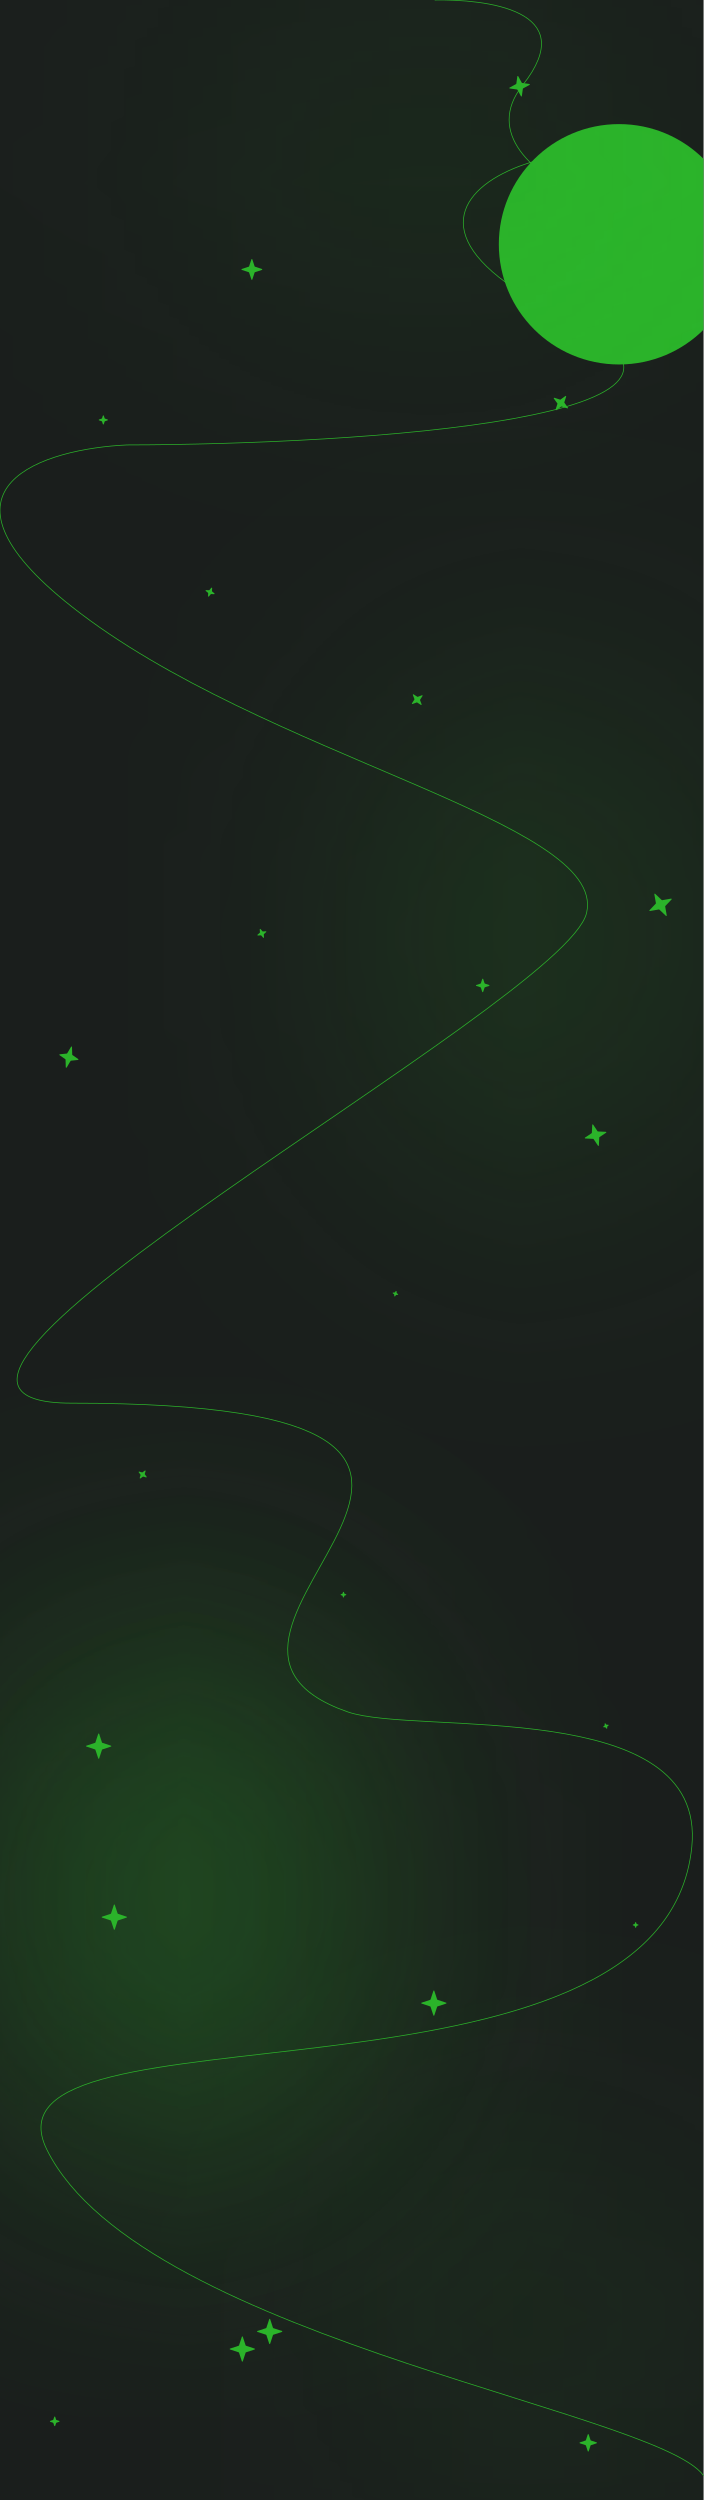
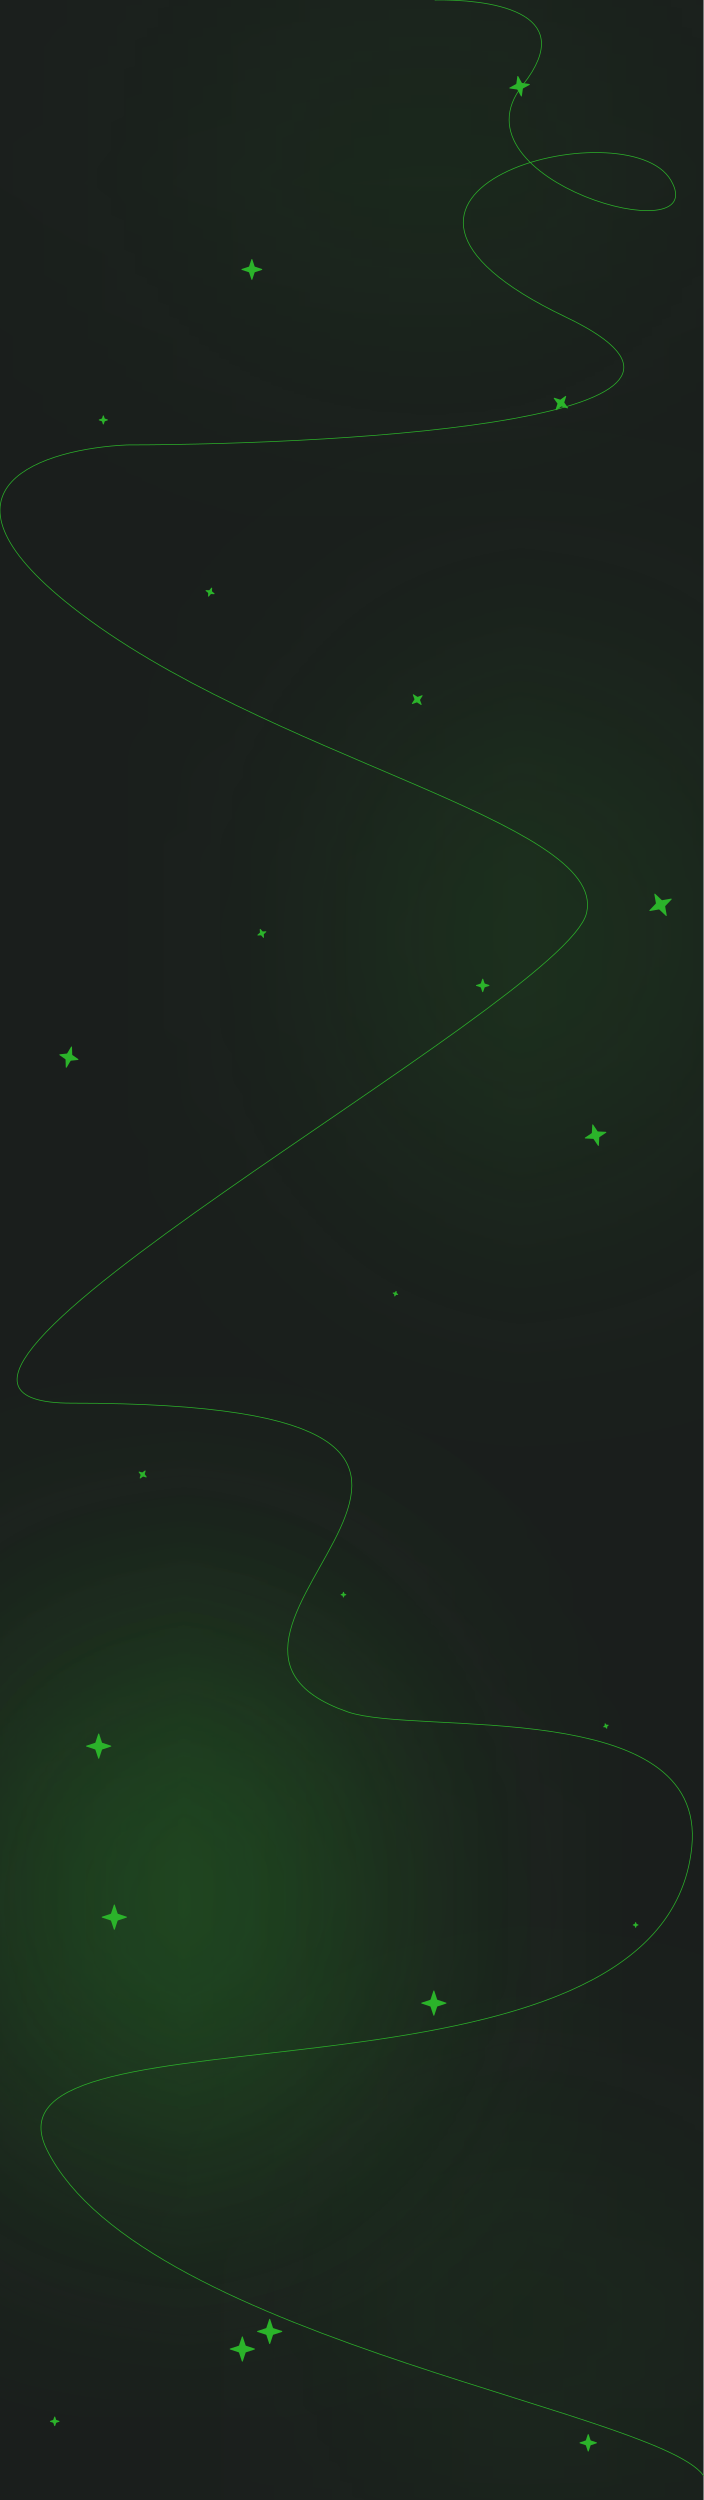
<svg xmlns="http://www.w3.org/2000/svg" width="1440" height="5117" viewBox="0 0 1440 5117" fill="none">
  <g clip-path="url(#clip0_1_7)">
    <rect width="1440" height="5117" fill="#1A1E1C" />
-     <circle cx="1267" cy="500" r="246" fill="#2BB32A" />
    <path d="M890.5 0C991 -1.5 1192.86 18.767 1069.66 174.503C915.648 369.171 1461.28 521.367 1373.27 369.172C1285.27 216.976 616.432 390.408 1157.66 648.787C1590.64 855.489 739.638 909.525 260.013 910.705C92.15 918.375 -165.491 995.314 146.856 1241.71C537.29 1549.7 1243.71 1680.69 1200.68 1868.32C1157.66 2055.94 -386.357 2872 146.856 2872C1320 2872 251.144 3343.89 712 3504C852.545 3552.83 1446.95 3470.17 1416 3780C1358.34 4357.28 -60.8 4083.2 96 4400C292 4796 1416 4944 1446 5080" stroke="#2BB32A" stroke-width="1.5" stroke-linecap="square" />
    <g filter="url(#filter0_f_1_7)">
      <circle cx="882" cy="10" r="246" fill="#2BB32A" />
    </g>
    <g filter="url(#filter1_f_1_7)">
      <circle cx="1308" cy="1916" r="246" fill="#2BB32A" />
    </g>
    <g filter="url(#filter2_f_1_7)">
      <circle cx="179" cy="3865" r="246" fill="#2BB32A" />
    </g>
    <g filter="url(#filter3_f_1_7)">
      <circle cx="227" cy="3900" r="246" fill="#2BB32A" />
    </g>
    <g filter="url(#filter4_f_1_7)">
      <circle cx="1321" cy="4915" r="193" fill="#2BB32A" />
    </g>
    <path d="M514.549 530.889C514.851 529.972 516.148 529.972 516.449 530.889L521.158 545.204C521.257 545.506 521.493 545.743 521.795 545.842L536.111 550.55C537.028 550.852 537.028 552.149 536.111 552.45L521.795 557.158C521.493 557.258 521.257 557.494 521.158 557.796L516.449 572.112C516.148 573.028 514.851 573.028 514.549 572.112L509.841 557.796C509.742 557.494 509.505 557.258 509.204 557.158L494.888 552.45C493.971 552.149 493.971 550.852 494.888 550.55L509.204 545.842C509.505 545.743 509.742 545.506 509.841 545.204L514.549 530.889Z" fill="#2BB32A" />
    <path d="M1058.87 156.393C1059 155.437 1060.28 155.204 1060.74 156.052L1067.94 169.292C1068.09 169.571 1068.37 169.762 1068.68 169.805L1083.61 171.872C1084.56 172.004 1084.8 173.28 1083.95 173.741L1070.71 180.938C1070.43 181.09 1070.24 181.365 1070.19 181.68L1068.13 196.608C1068 197.564 1066.72 197.796 1066.26 196.948L1059.06 183.708C1058.91 183.429 1058.63 183.239 1058.32 183.195L1043.39 181.129C1042.44 180.997 1042.2 179.721 1043.05 179.26L1056.29 172.062C1056.57 171.91 1056.76 171.635 1056.81 171.321L1058.87 156.393Z" fill="#2BB32A" />
    <path d="M1157.27 810.592C1158.05 810.027 1159.1 810.788 1158.81 811.708L1155.06 823.419C1154.96 823.722 1155.01 824.052 1155.2 824.31L1162.4 834.28C1162.96 835.062 1162.2 836.112 1161.28 835.817L1149.57 832.067C1149.27 831.97 1148.94 832.023 1148.68 832.209L1138.71 839.409C1137.93 839.974 1136.88 839.212 1137.17 838.293L1140.92 826.581C1141.02 826.279 1140.97 825.948 1140.78 825.691L1133.58 815.721C1133.02 814.938 1133.78 813.889 1134.7 814.183L1146.41 817.933C1146.71 818.03 1147.04 817.977 1147.3 817.791L1157.27 810.592Z" fill="#2BB32A" />
    <path d="M845.043 1422.38C844.704 1421.47 845.714 1420.66 846.524 1421.19L854.181 1426.16C854.447 1426.33 854.78 1426.37 855.077 1426.26L863.623 1423.04C864.526 1422.7 865.339 1423.71 864.813 1424.52L859.843 1432.18C859.67 1432.45 859.634 1432.78 859.745 1433.08L862.957 1441.62C863.297 1442.53 862.286 1443.34 861.477 1442.81L853.82 1437.84C853.553 1437.67 853.221 1437.63 852.923 1437.75L844.378 1440.96C843.475 1441.3 842.662 1440.29 843.188 1439.48L848.158 1431.82C848.331 1431.55 848.367 1431.22 848.255 1430.92L845.043 1422.38Z" fill="#2BB32A" />
    <path d="M296.433 3009.98C297.205 3009.4 298.268 3010.15 297.991 3011.07L296.279 3016.78C296.188 3017.08 296.246 3017.41 296.437 3017.67L300.015 3022.43C300.595 3023.21 299.853 3024.27 298.928 3023.99L293.219 3022.28C292.915 3022.19 292.586 3022.25 292.332 3022.44L287.565 3026.02C286.793 3026.6 285.73 3025.85 286.007 3024.93L287.719 3019.22C287.81 3018.92 287.752 3018.59 287.561 3018.33L283.983 3013.57C283.403 3012.79 284.145 3011.73 285.07 3012.01L290.779 3013.72C291.083 3013.81 291.412 3013.75 291.666 3013.56L296.433 3009.98Z" fill="#2BB32A" />
    <path d="M432.422 1203.17C433.036 1202.42 434.244 1202.89 434.192 1203.85L433.872 1209.81C433.855 1210.12 433.989 1210.43 434.234 1210.63L438.834 1214.42C439.579 1215.04 439.108 1216.25 438.144 1216.19L432.192 1215.87C431.875 1215.86 431.569 1215.99 431.367 1216.24L427.576 1220.83C426.962 1221.58 425.754 1221.11 425.806 1220.14L426.126 1214.19C426.143 1213.88 426.009 1213.57 425.764 1213.37L421.164 1209.58C420.42 1208.96 420.89 1207.75 421.854 1207.81L427.806 1208.13C428.123 1208.14 428.429 1208.01 428.631 1207.76L432.422 1203.17Z" fill="#2BB32A" />
    <path d="M531.623 1902.42C531.549 1901.46 532.747 1900.96 533.377 1901.69L537.271 1906.21C537.478 1906.45 537.788 1906.58 538.104 1906.55L544.047 1906.1C545.009 1906.02 545.507 1907.22 544.777 1907.85L540.264 1911.74C540.023 1911.95 539.896 1912.26 539.92 1912.58L540.375 1918.52C540.449 1919.48 539.251 1919.98 538.621 1919.25L534.727 1914.74C534.52 1914.5 534.21 1914.37 533.894 1914.39L527.951 1914.85C526.988 1914.92 526.49 1913.72 527.221 1913.09L531.734 1909.2C531.974 1908.99 532.102 1908.68 532.078 1908.37L531.623 1902.42Z" fill="#2BB32A" />
    <path d="M145.499 2142.49C146.01 2141.63 147.331 2141.97 147.359 2142.97L147.798 2158.59C147.807 2158.91 147.965 2159.2 148.224 2159.39L160.094 2167.7C160.852 2168.24 160.544 2169.42 159.624 2169.52L145.207 2171.02C144.893 2171.06 144.612 2171.24 144.451 2171.51L136.479 2184.95C135.968 2185.81 134.648 2185.47 134.619 2184.47L134.18 2168.85C134.171 2168.53 134.014 2168.24 133.755 2168.05L121.884 2159.74C121.127 2159.2 121.434 2158.02 122.354 2157.92L136.771 2156.42C137.086 2156.38 137.366 2156.2 137.527 2155.93L145.499 2142.49Z" fill="#2BB32A" />
    <path d="M1212.18 2302.37C1212.22 2301.41 1213.47 2301.06 1214.01 2301.86L1223.02 2315.4C1223.2 2315.66 1223.49 2315.83 1223.81 2315.84L1240.05 2316.62C1241.01 2316.66 1241.36 2317.91 1240.55 2318.45L1227.02 2327.46C1226.76 2327.64 1226.59 2327.93 1226.58 2328.25L1225.8 2344.49C1225.75 2345.45 1224.5 2345.8 1223.97 2344.99L1214.96 2331.46C1214.78 2331.2 1214.49 2331.03 1214.17 2331.02L1197.93 2330.24C1196.97 2330.19 1196.62 2328.94 1197.42 2328.41L1210.96 2319.4C1211.22 2319.22 1211.38 2318.93 1211.4 2318.61L1212.18 2302.37Z" fill="#2BB32A" />
    <path d="M702.05 3258.89C702.352 3257.97 703.649 3257.97 703.95 3258.89L704.822 3261.54C704.922 3261.84 705.158 3262.08 705.46 3262.18L708.112 3263.05C709.029 3263.35 709.029 3264.65 708.112 3264.95L705.46 3265.82C705.158 3265.92 704.922 3266.16 704.822 3266.46L703.95 3269.11C703.649 3270.03 702.352 3270.03 702.05 3269.11L701.178 3266.46C701.079 3266.16 700.842 3265.92 700.541 3265.82L697.889 3264.95C696.972 3264.65 696.972 3263.35 697.889 3263.05L700.541 3262.18C700.842 3262.08 701.079 3261.84 701.178 3261.54L702.05 3258.89Z" fill="#2BB32A" />
    <path d="M809.914 2642.8C810.468 2642.01 811.709 2642.39 811.733 2643.35L811.801 2646.14C811.808 2646.46 811.966 2646.76 812.226 2646.94L814.513 2648.54C815.303 2649.09 814.928 2650.34 813.963 2650.36L811.173 2650.43C810.855 2650.44 810.56 2650.59 810.378 2650.85L808.776 2653.14C808.222 2653.93 806.981 2653.55 806.957 2652.59L806.889 2649.8C806.882 2649.48 806.724 2649.19 806.463 2649L804.177 2647.4C803.387 2646.85 803.762 2645.61 804.727 2645.58L807.517 2645.52C807.835 2645.51 808.13 2645.35 808.312 2645.09L809.914 2642.8Z" fill="#2BB32A" />
    <path d="M987.05 2003.89C987.352 2002.97 988.649 2002.97 988.95 2003.89L991.802 2012.56C991.902 2012.86 992.138 2013.1 992.44 2013.2L1001.11 2016.05C1002.03 2016.35 1002.03 2017.65 1001.11 2017.95L992.44 2020.8C992.138 2020.9 991.902 2021.14 991.802 2021.44L988.95 2030.11C988.649 2031.03 987.352 2031.03 987.05 2030.11L984.198 2021.44C984.099 2021.14 983.863 2020.9 983.561 2020.8L974.889 2017.95C973.972 2017.65 973.972 2016.35 974.889 2016.05L983.561 2013.2C983.863 2013.1 984.099 2012.86 984.198 2012.56L987.05 2003.89Z" fill="#2BB32A" />
    <path d="M1339.3 1830.31C1339.14 1829.36 1340.28 1828.75 1340.98 1829.41L1354.46 1842.27C1354.69 1842.49 1355.01 1842.59 1355.33 1842.53L1373.68 1839.31C1374.63 1839.15 1375.24 1840.29 1374.58 1840.99L1361.72 1854.47C1361.5 1854.7 1361.4 1855.02 1361.46 1855.34L1364.68 1873.69C1364.84 1874.64 1363.7 1875.25 1363 1874.59L1349.51 1861.73C1349.29 1861.51 1348.96 1861.41 1348.65 1861.47L1330.3 1864.69C1329.35 1864.85 1328.73 1863.71 1329.4 1863.01L1342.26 1849.53C1342.48 1849.3 1342.58 1848.98 1342.52 1848.66L1339.3 1830.31Z" fill="#2BB32A" />
    <path d="M201.049 3548.89C201.351 3547.97 202.648 3547.97 202.949 3548.89L208.771 3566.59C208.87 3566.89 209.107 3567.13 209.409 3567.23L227.111 3573.05C228.028 3573.35 228.028 3574.65 227.111 3574.95L209.409 3580.77C209.107 3580.87 208.87 3581.11 208.771 3581.41L202.949 3599.11C202.648 3600.03 201.351 3600.03 201.049 3599.11L195.227 3581.41C195.128 3581.11 194.892 3580.87 194.59 3580.77L176.888 3574.95C175.971 3574.65 175.971 3573.35 176.888 3573.05L194.59 3567.23C194.892 3567.13 195.128 3566.89 195.227 3566.59L201.049 3548.89Z" fill="#2BB32A" />
    <path d="M233.05 3898.89C233.352 3897.97 234.648 3897.97 234.95 3898.89L240.772 3916.59C240.871 3916.89 241.108 3917.13 241.409 3917.23L259.112 3923.05C260.028 3923.35 260.028 3924.65 259.112 3924.95L241.409 3930.77C241.108 3930.87 240.871 3931.11 240.772 3931.41L234.95 3949.11C234.648 3950.03 233.352 3950.03 233.05 3949.11L227.228 3931.41C227.129 3931.11 226.892 3930.87 226.591 3930.77L208.888 3924.95C207.972 3924.65 207.972 3923.35 208.888 3923.05L226.591 3917.23C226.892 3917.13 227.129 3916.89 227.228 3916.59L233.05 3898.89Z" fill="#2BB32A" />
    <path d="M887.05 4074.89C887.352 4073.97 888.648 4073.97 888.95 4074.89L894.772 4092.59C894.871 4092.89 895.108 4093.13 895.409 4093.23L913.112 4099.05C914.028 4099.35 914.028 4100.65 913.112 4100.95L895.409 4106.77C895.108 4106.87 894.871 4107.11 894.772 4107.41L888.95 4125.11C888.648 4126.03 887.352 4126.03 887.05 4125.11L881.228 4107.41C881.129 4107.11 880.892 4106.87 880.591 4106.77L862.888 4100.95C861.972 4100.65 861.972 4099.35 862.888 4099.05L880.591 4093.23C880.892 4093.13 881.129 4092.89 881.228 4092.59L887.05 4074.89Z" fill="#2BB32A" />
    <path d="M1300.05 3934.89C1300.35 3933.97 1301.65 3933.97 1301.95 3934.89L1302.82 3937.54C1302.92 3937.84 1303.16 3938.08 1303.46 3938.18L1306.11 3939.05C1307.03 3939.35 1307.03 3940.65 1306.11 3940.95L1303.46 3941.82C1303.16 3941.92 1302.92 3942.16 1302.82 3942.46L1301.95 3945.11C1301.65 3946.03 1300.35 3946.03 1300.05 3945.11L1299.18 3942.46C1299.08 3942.16 1298.84 3941.92 1298.54 3941.82L1295.89 3940.95C1294.97 3940.65 1294.97 3939.35 1295.89 3939.05L1298.54 3938.18C1298.84 3938.08 1299.08 3937.84 1299.18 3937.54L1300.05 3934.89Z" fill="#2BB32A" />
    <path d="M551.05 4746.89C551.352 4745.97 552.648 4745.97 552.95 4746.89L558.772 4764.59C558.871 4764.89 559.108 4765.13 559.409 4765.23L577.112 4771.05C578.028 4771.35 578.028 4772.65 577.112 4772.95L559.409 4778.77C559.108 4778.87 558.871 4779.11 558.772 4779.41L552.95 4797.11C552.648 4798.03 551.352 4798.03 551.05 4797.11L545.228 4779.41C545.129 4779.11 544.892 4778.87 544.591 4778.77L526.888 4772.95C525.972 4772.65 525.972 4771.35 526.888 4771.05L544.591 4765.23C544.892 4765.13 545.129 4764.89 545.228 4764.59L551.05 4746.89Z" fill="#2BB32A" />
    <path d="M495.05 4782.89C495.352 4781.97 496.648 4781.97 496.95 4782.89L502.772 4800.59C502.871 4800.89 503.108 4801.13 503.409 4801.23L521.112 4807.05C522.028 4807.35 522.028 4808.65 521.112 4808.95L503.409 4814.77C503.108 4814.87 502.871 4815.11 502.772 4815.41L496.95 4833.11C496.648 4834.03 495.352 4834.03 495.05 4833.11L489.228 4815.41C489.129 4815.11 488.892 4814.87 488.591 4814.77L470.888 4808.95C469.972 4808.65 469.972 4807.35 470.888 4807.05L488.591 4801.23C488.892 4801.13 489.129 4800.89 489.228 4800.59L495.05 4782.89Z" fill="#2BB32A" />
    <path d="M111.05 4946.89C111.352 4945.97 112.648 4945.97 112.95 4946.89L114.812 4952.55C114.911 4952.85 115.148 4953.09 115.45 4953.19L121.112 4955.05C122.028 4955.35 122.028 4956.65 121.112 4956.95L115.45 4958.81C115.148 4958.91 114.911 4959.15 114.812 4959.45L112.95 4965.11C112.648 4966.03 111.352 4966.03 111.05 4965.11L109.188 4959.45C109.089 4959.15 108.852 4958.91 108.55 4958.81L102.888 4956.95C101.972 4956.65 101.972 4955.35 102.888 4955.05L108.55 4953.19C108.852 4953.09 109.089 4952.85 109.188 4952.55L111.05 4946.89Z" fill="#2BB32A" />
    <path d="M1203.05 4982.89C1203.35 4981.97 1204.65 4981.97 1204.95 4982.89L1208.79 4994.57C1208.89 4994.87 1209.13 4995.11 1209.43 4995.21L1221.11 4999.05C1222.03 4999.35 1222.03 5000.65 1221.11 5000.95L1209.43 5004.79C1209.13 5004.89 1208.89 5005.13 1208.79 5005.43L1204.95 5017.11C1204.65 5018.03 1203.35 5018.03 1203.05 5017.11L1199.21 5005.43C1199.11 5005.13 1198.87 5004.89 1198.57 5004.79L1186.89 5000.95C1185.97 5000.65 1185.97 4999.35 1186.89 4999.05L1198.57 4995.21C1198.87 4995.11 1199.11 4994.87 1199.21 4994.57L1203.05 4982.89Z" fill="#2BB32A" />
    <path d="M1237.6 3528.33C1237.57 3527.36 1238.79 3526.92 1239.39 3527.68L1241.11 3529.88C1241.3 3530.13 1241.61 3530.27 1241.92 3530.27L1244.72 3530.19C1245.68 3530.16 1246.12 3531.38 1245.36 3531.97L1243.16 3533.69C1242.91 3533.89 1242.77 3534.19 1242.78 3534.51L1242.86 3537.3C1242.88 3538.26 1241.66 3538.7 1241.07 3537.94L1239.35 3535.75C1239.15 3535.49 1238.85 3535.35 1238.53 3535.36L1235.74 3535.44C1234.78 3535.47 1234.34 3534.25 1235.1 3533.65L1237.3 3531.93C1237.55 3531.74 1237.69 3531.43 1237.68 3531.12L1237.6 3528.33Z" fill="#2BB32A" />
    <path d="M210.55 850.889C210.851 849.972 212.148 849.972 212.45 850.889L214.188 856.174C214.287 856.476 214.524 856.713 214.825 856.812L220.111 858.55C221.028 858.852 221.028 860.149 220.111 860.45L214.825 862.189C214.524 862.288 214.287 862.524 214.188 862.826L212.45 868.112C212.148 869.029 210.851 869.029 210.55 868.112L208.811 862.826C208.712 862.524 208.475 862.288 208.174 862.189L202.888 860.45C201.971 860.149 201.971 858.852 202.888 858.55L208.174 856.812C208.475 856.713 208.712 856.476 208.811 856.174L210.55 850.889Z" fill="#2BB32A" />
  </g>
  <defs>
    <filter id="filter0_f_1_7" x="-164" y="-1036" width="2092" height="2092" filterUnits="userSpaceOnUse" color-interpolation-filters="sRGB">
      <feFlood flood-opacity="0" result="BackgroundImageFix" />
      <feBlend mode="normal" in="SourceGraphic" in2="BackgroundImageFix" result="shape" />
      <feGaussianBlur stdDeviation="400" result="effect1_foregroundBlur_1_7" />
    </filter>
    <filter id="filter1_f_1_7" x="262" y="870" width="2092" height="2092" filterUnits="userSpaceOnUse" color-interpolation-filters="sRGB">
      <feFlood flood-opacity="0" result="BackgroundImageFix" />
      <feBlend mode="normal" in="SourceGraphic" in2="BackgroundImageFix" result="shape" />
      <feGaussianBlur stdDeviation="400" result="effect1_foregroundBlur_1_7" />
    </filter>
    <filter id="filter2_f_1_7" x="-867" y="2819" width="2092" height="2092" filterUnits="userSpaceOnUse" color-interpolation-filters="sRGB">
      <feFlood flood-opacity="0" result="BackgroundImageFix" />
      <feBlend mode="normal" in="SourceGraphic" in2="BackgroundImageFix" result="shape" />
      <feGaussianBlur stdDeviation="400" result="effect1_foregroundBlur_1_7" />
    </filter>
    <filter id="filter3_f_1_7" x="-819" y="2854" width="2092" height="2092" filterUnits="userSpaceOnUse" color-interpolation-filters="sRGB">
      <feFlood flood-opacity="0" result="BackgroundImageFix" />
      <feBlend mode="normal" in="SourceGraphic" in2="BackgroundImageFix" result="shape" />
      <feGaussianBlur stdDeviation="400" result="effect1_foregroundBlur_1_7" />
    </filter>
    <filter id="filter4_f_1_7" x="328" y="3922" width="1986" height="1986" filterUnits="userSpaceOnUse" color-interpolation-filters="sRGB">
      <feFlood flood-opacity="0" result="BackgroundImageFix" />
      <feBlend mode="normal" in="SourceGraphic" in2="BackgroundImageFix" result="shape" />
      <feGaussianBlur stdDeviation="400" result="effect1_foregroundBlur_1_7" />
    </filter>
    <clipPath id="clip0_1_7">
      <rect width="1440" height="5117" fill="white" />
    </clipPath>
  </defs>
</svg>
